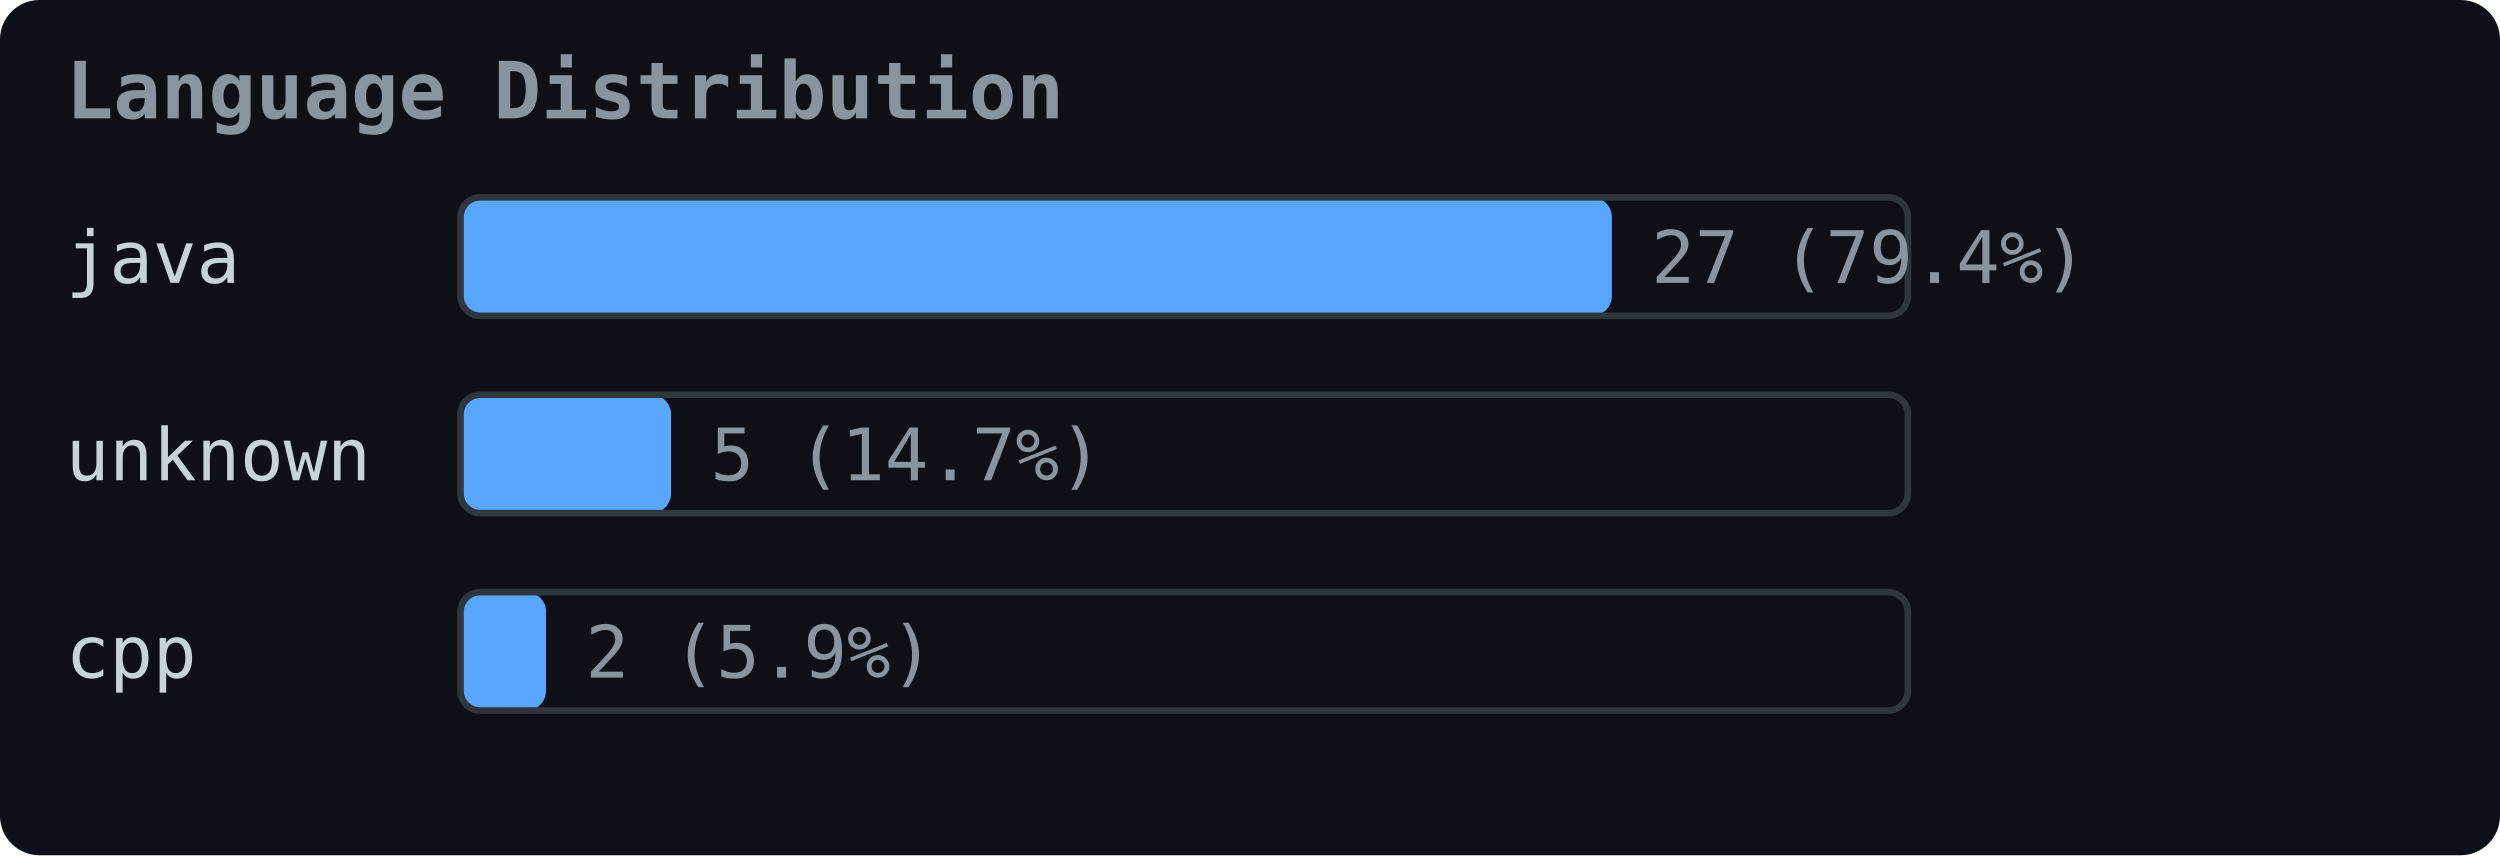
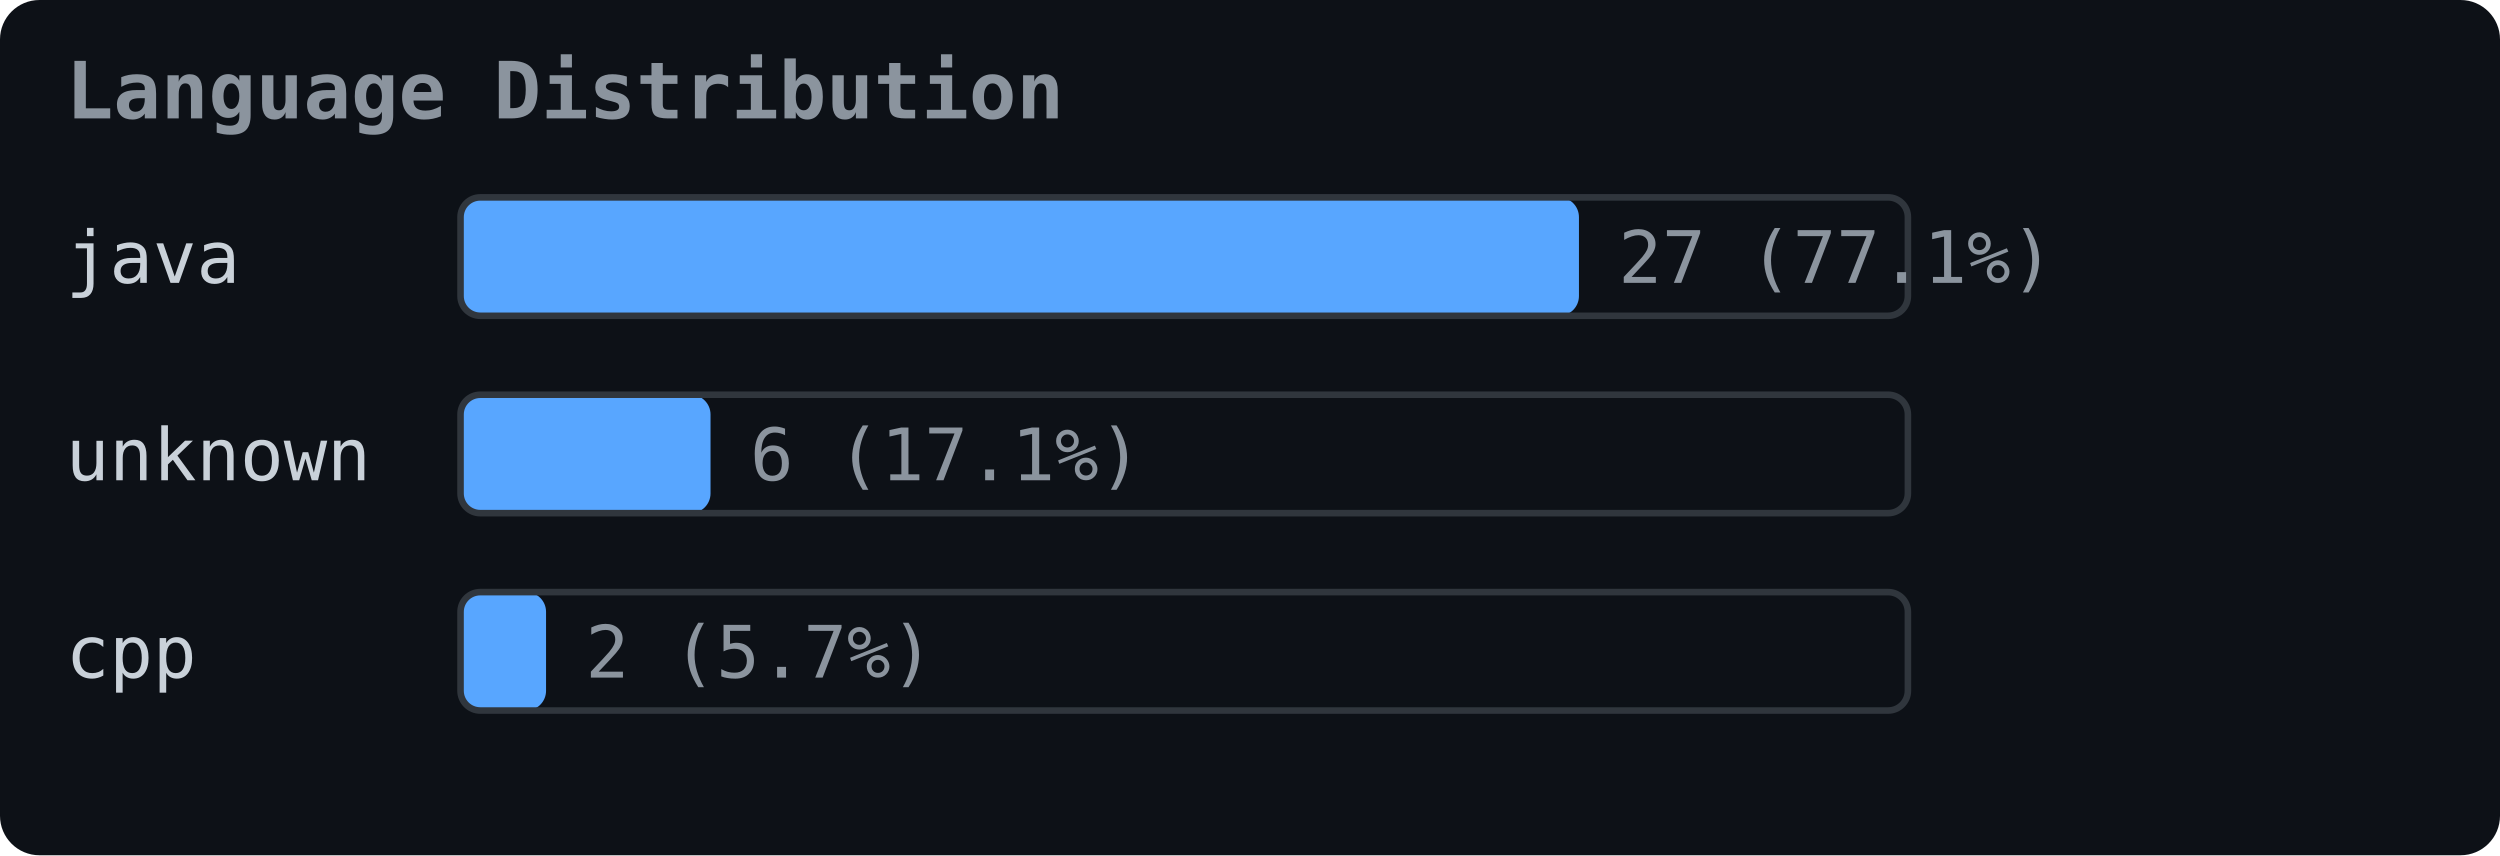
<svg xmlns="http://www.w3.org/2000/svg" width="380" height="130" viewBox="0 0 {width} {height}">
  <rect width="380" height="130" fill="#0d1117" rx="6" />
  <text x="10" y="18" font-size="12" fill="#8b949e" font-family="monospace" font-weight="bold">Language Distribution</text>
  <text x="10" y="43" font-size="11" fill="#c9d1d9" font-family="monospace">java   </text>
-   <rect x="70" y="30" width="175" height="18" rx="3" fill="#58a6ff" />
+   <rect x="70" y="30" width="170" height="18" rx="3" fill="#58a6ff" />
  <rect x="70" y="30" width="220" height="18" rx="3" fill="none" stroke="#30363d" />
-   <text x="251" y="43" font-size="11" fill="#8b949e" font-family="monospace">27 (79.4%)</text>
+   <text x="246" y="43" font-size="11" fill="#8b949e" font-family="monospace">27 (77.1%)</text>
  <text x="10" y="73" font-size="11" fill="#c9d1d9" font-family="monospace">unknown</text>
-   <rect x="70" y="60" width="32" height="18" rx="3" fill="#58a6ff" />
+   <rect x="70" y="60" width="38" height="18" rx="3" fill="#58a6ff" />
  <rect x="70" y="60" width="220" height="18" rx="3" fill="none" stroke="#30363d" />
-   <text x="108" y="73" font-size="11" fill="#8b949e" font-family="monospace">5 (14.7%)</text>
+   <text x="114" y="73" font-size="11" fill="#8b949e" font-family="monospace">6 (17.1%)</text>
  <text x="10" y="103" font-size="11" fill="#c9d1d9" font-family="monospace">cpp    </text>
  <rect x="70" y="90" width="13" height="18" rx="3" fill="#58a6ff" />
  <rect x="70" y="90" width="220" height="18" rx="3" fill="none" stroke="#30363d" />
-   <text x="89" y="103" font-size="11" fill="#8b949e" font-family="monospace">2 (5.9%)</text>
+   <text x="89" y="103" font-size="11" fill="#8b949e" font-family="monospace">2 (5.7%)</text>
</svg>
